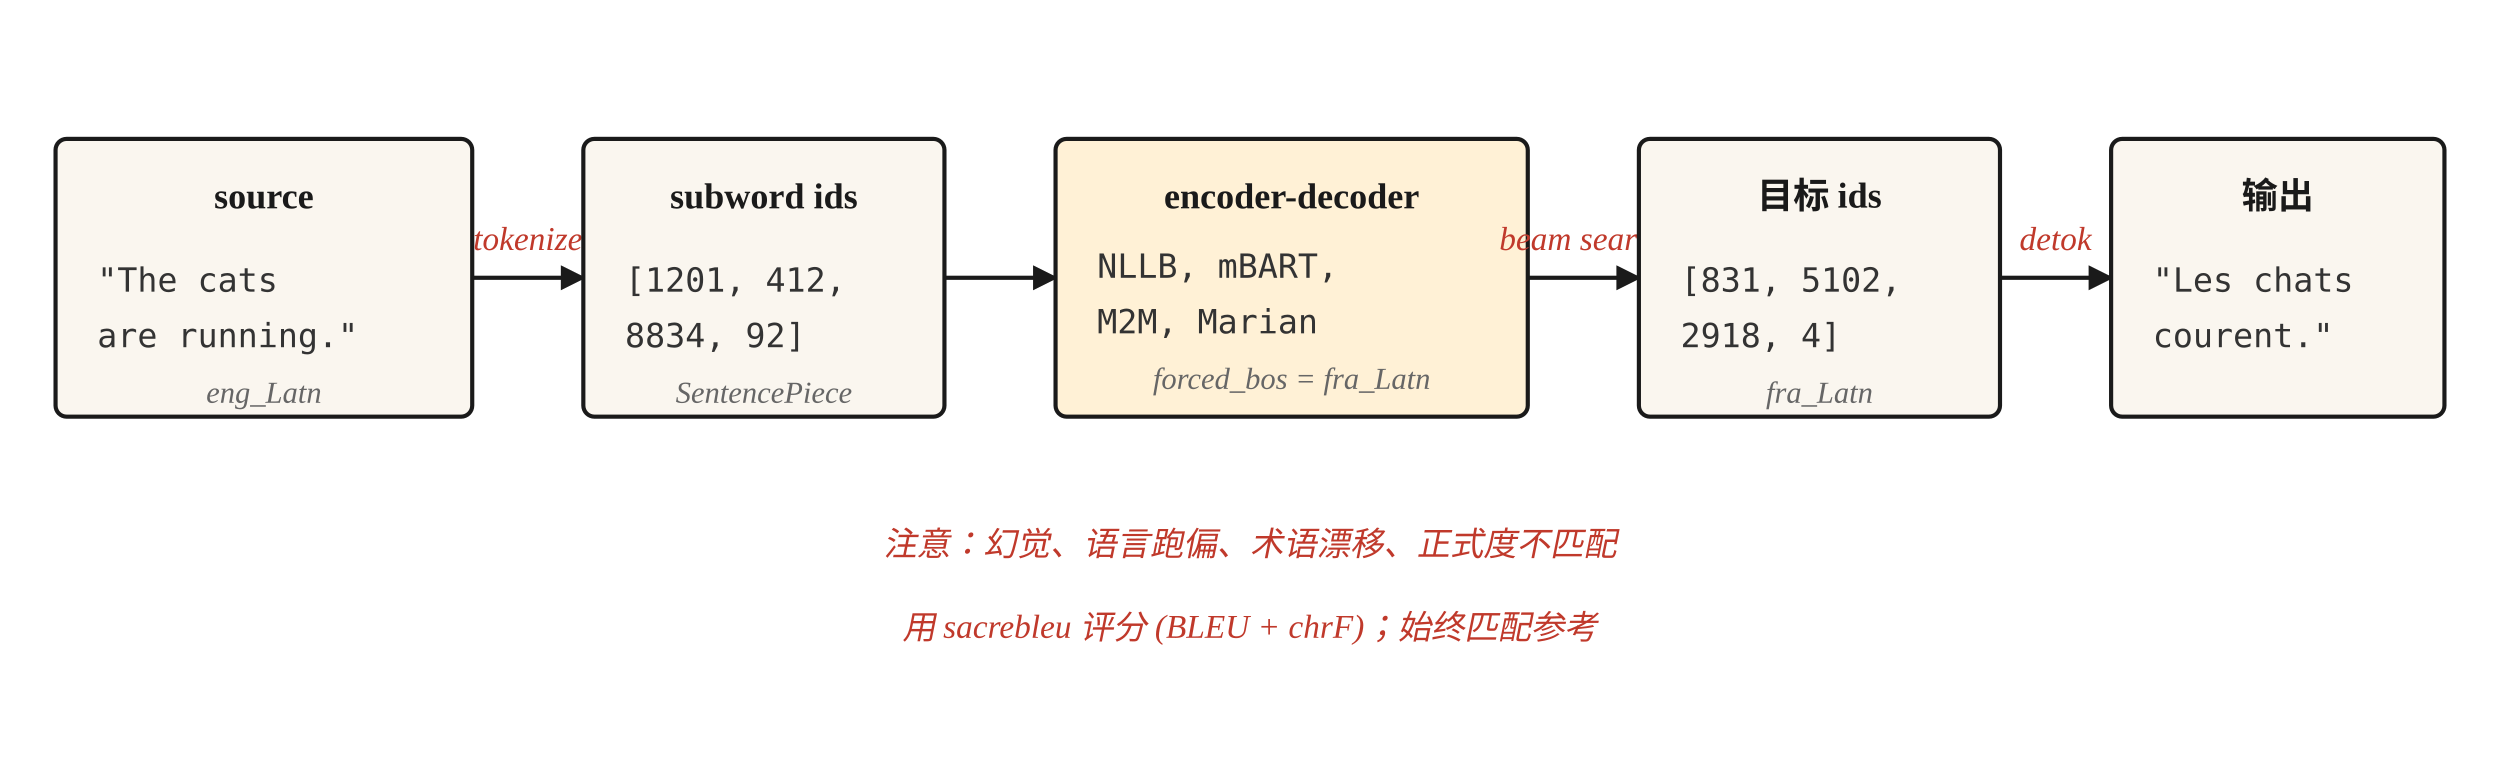
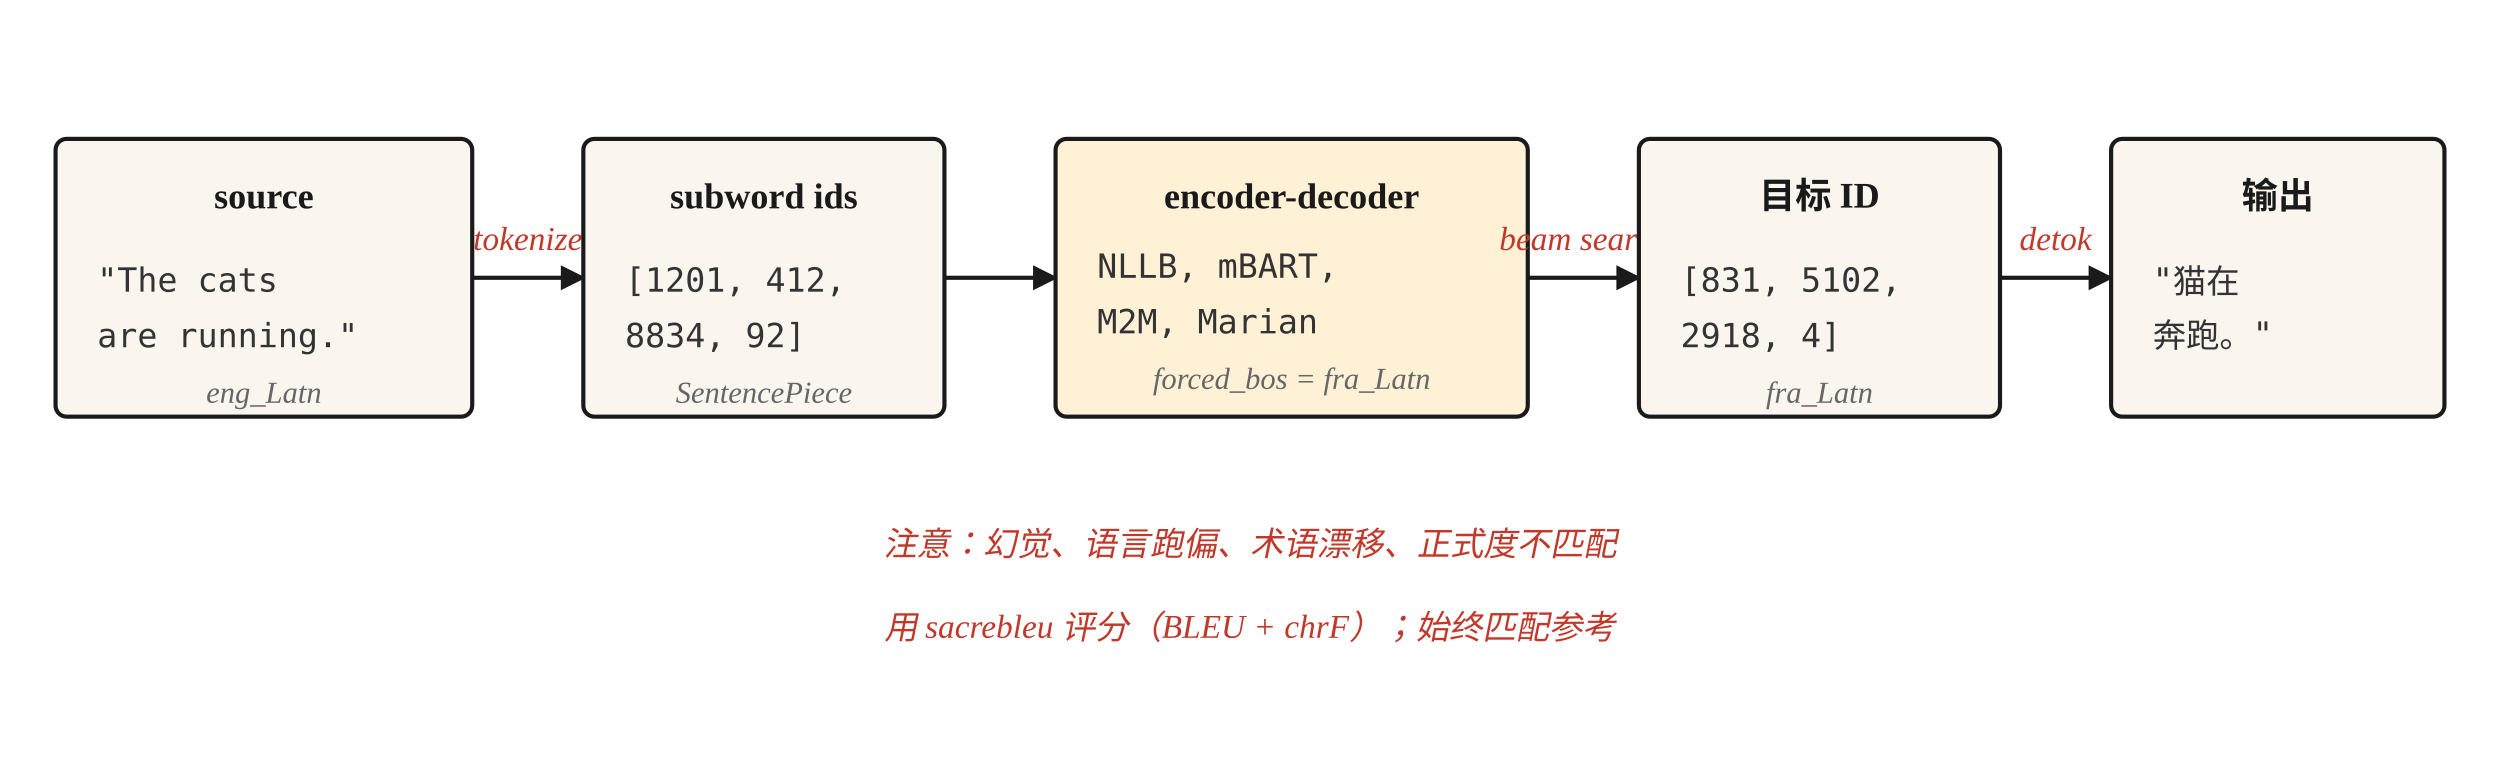
<svg xmlns="http://www.w3.org/2000/svg" viewBox="0 0 900 280" font-family="Georgia, 'Times New Roman', serif">
  <defs>
    <marker id="arrow" viewBox="0 0 10 10" refX="9" refY="5" markerWidth="6" markerHeight="6" orient="auto">
      <path d="M0,0 L10,5 L0,10 z" fill="#1a1a1a" />
    </marker>
    <style>
      .box { fill: #faf6ef; stroke: #1a1a1a; stroke-width: 1.5; }
      .hot { fill: #fff1d6; stroke: #1a1a1a; stroke-width: 1.5; }
      .label { font-size: 13px; font-weight: 600; fill: #1a1a1a; }
      .content { font-size: 12px; fill: #333; font-family: 'Menlo', monospace; }
      .stage { font-size: 12px; fill: #c0392b; font-style: italic; text-anchor: middle; }
      .line { stroke: #1a1a1a; stroke-width: 1.5; fill: none; }
      .note { font-size: 11px; fill: #666; font-style: italic; }
    </style>
  </defs>
  <rect class="box" x="20" y="50" width="150" height="100" rx="4" />
  <text class="label" x="95" y="75" text-anchor="middle">source</text>
  <text class="content" x="35" y="105">"The cats</text>
  <text class="content" x="35" y="125">are running."</text>
  <text class="note" x="95" y="145" text-anchor="middle">eng_Latn</text>
  <path class="line" d="M 170 100 L 210 100" marker-end="url(#arrow)" />
  <text class="stage" x="190" y="90">tokenize</text>
  <rect class="box" x="210" y="50" width="130" height="100" rx="4" />
  <text class="label" x="275" y="75" text-anchor="middle">subword ids</text>
  <text class="content" x="225" y="105">[1201, 412,</text>
  <text class="content" x="225" y="125"> 8834, 92]</text>
  <text class="note" x="275" y="145" text-anchor="middle">SentencePiece</text>
  <path class="line" d="M 340 100 L 380 100" marker-end="url(#arrow)" />
  <rect class="hot" x="380" y="50" width="170" height="100" rx="4" />
  <text class="label" x="465" y="75" text-anchor="middle">encoder-decoder</text>
  <text class="content" x="395" y="100">NLLB, mBART,</text>
  <text class="content" x="395" y="120">M2M, Marian</text>
  <text class="note" x="465" y="140" text-anchor="middle">forced_bos = fra_Latn</text>
  <path class="line" d="M 550 100 L 590 100" marker-end="url(#arrow)" />
  <text class="stage" x="570" y="90">beam search</text>
  <rect class="box" x="590" y="50" width="130" height="100" rx="4" />
-   <text class="label" x="655" y="75" text-anchor="middle">目标 ids</text>
+   <text class="label" x="655" y="75" text-anchor="middle">目标 ID</text>
  <text class="content" x="605" y="105">[831, 5102,</text>
  <text class="content" x="605" y="125"> 2918, 4]</text>
  <text class="note" x="655" y="145" text-anchor="middle">fra_Latn</text>
  <path class="line" d="M 720 100 L 760 100" marker-end="url(#arrow)" />
  <text class="stage" x="740" y="90">detok</text>
  <rect class="box" x="760" y="50" width="120" height="100" rx="4" />
  <text class="label" x="820" y="75" text-anchor="middle">输出</text>
-   <text class="content" x="775" y="105">"Les chats</text>
-   <text class="content" x="775" y="125">courent."</text>
+   <text class="content" x="775" y="105">"猫在</text>
+   <text class="content" x="775" y="125">奔跑。"</text>
  <text class="stage" x="450" y="200" text-anchor="middle">注意：幻觉、语言跑偏、术语漂移、正式度不匹配</text>
-   <text class="stage" x="450" y="230" text-anchor="middle">用 sacrebleu 评分 (BLEU + chrF)；始终匹配参考</text>
+   <text class="stage" x="450" y="230" text-anchor="middle">用 sacrebleu 评分（BLEU + chrF）；始终匹配参考</text>
</svg>
